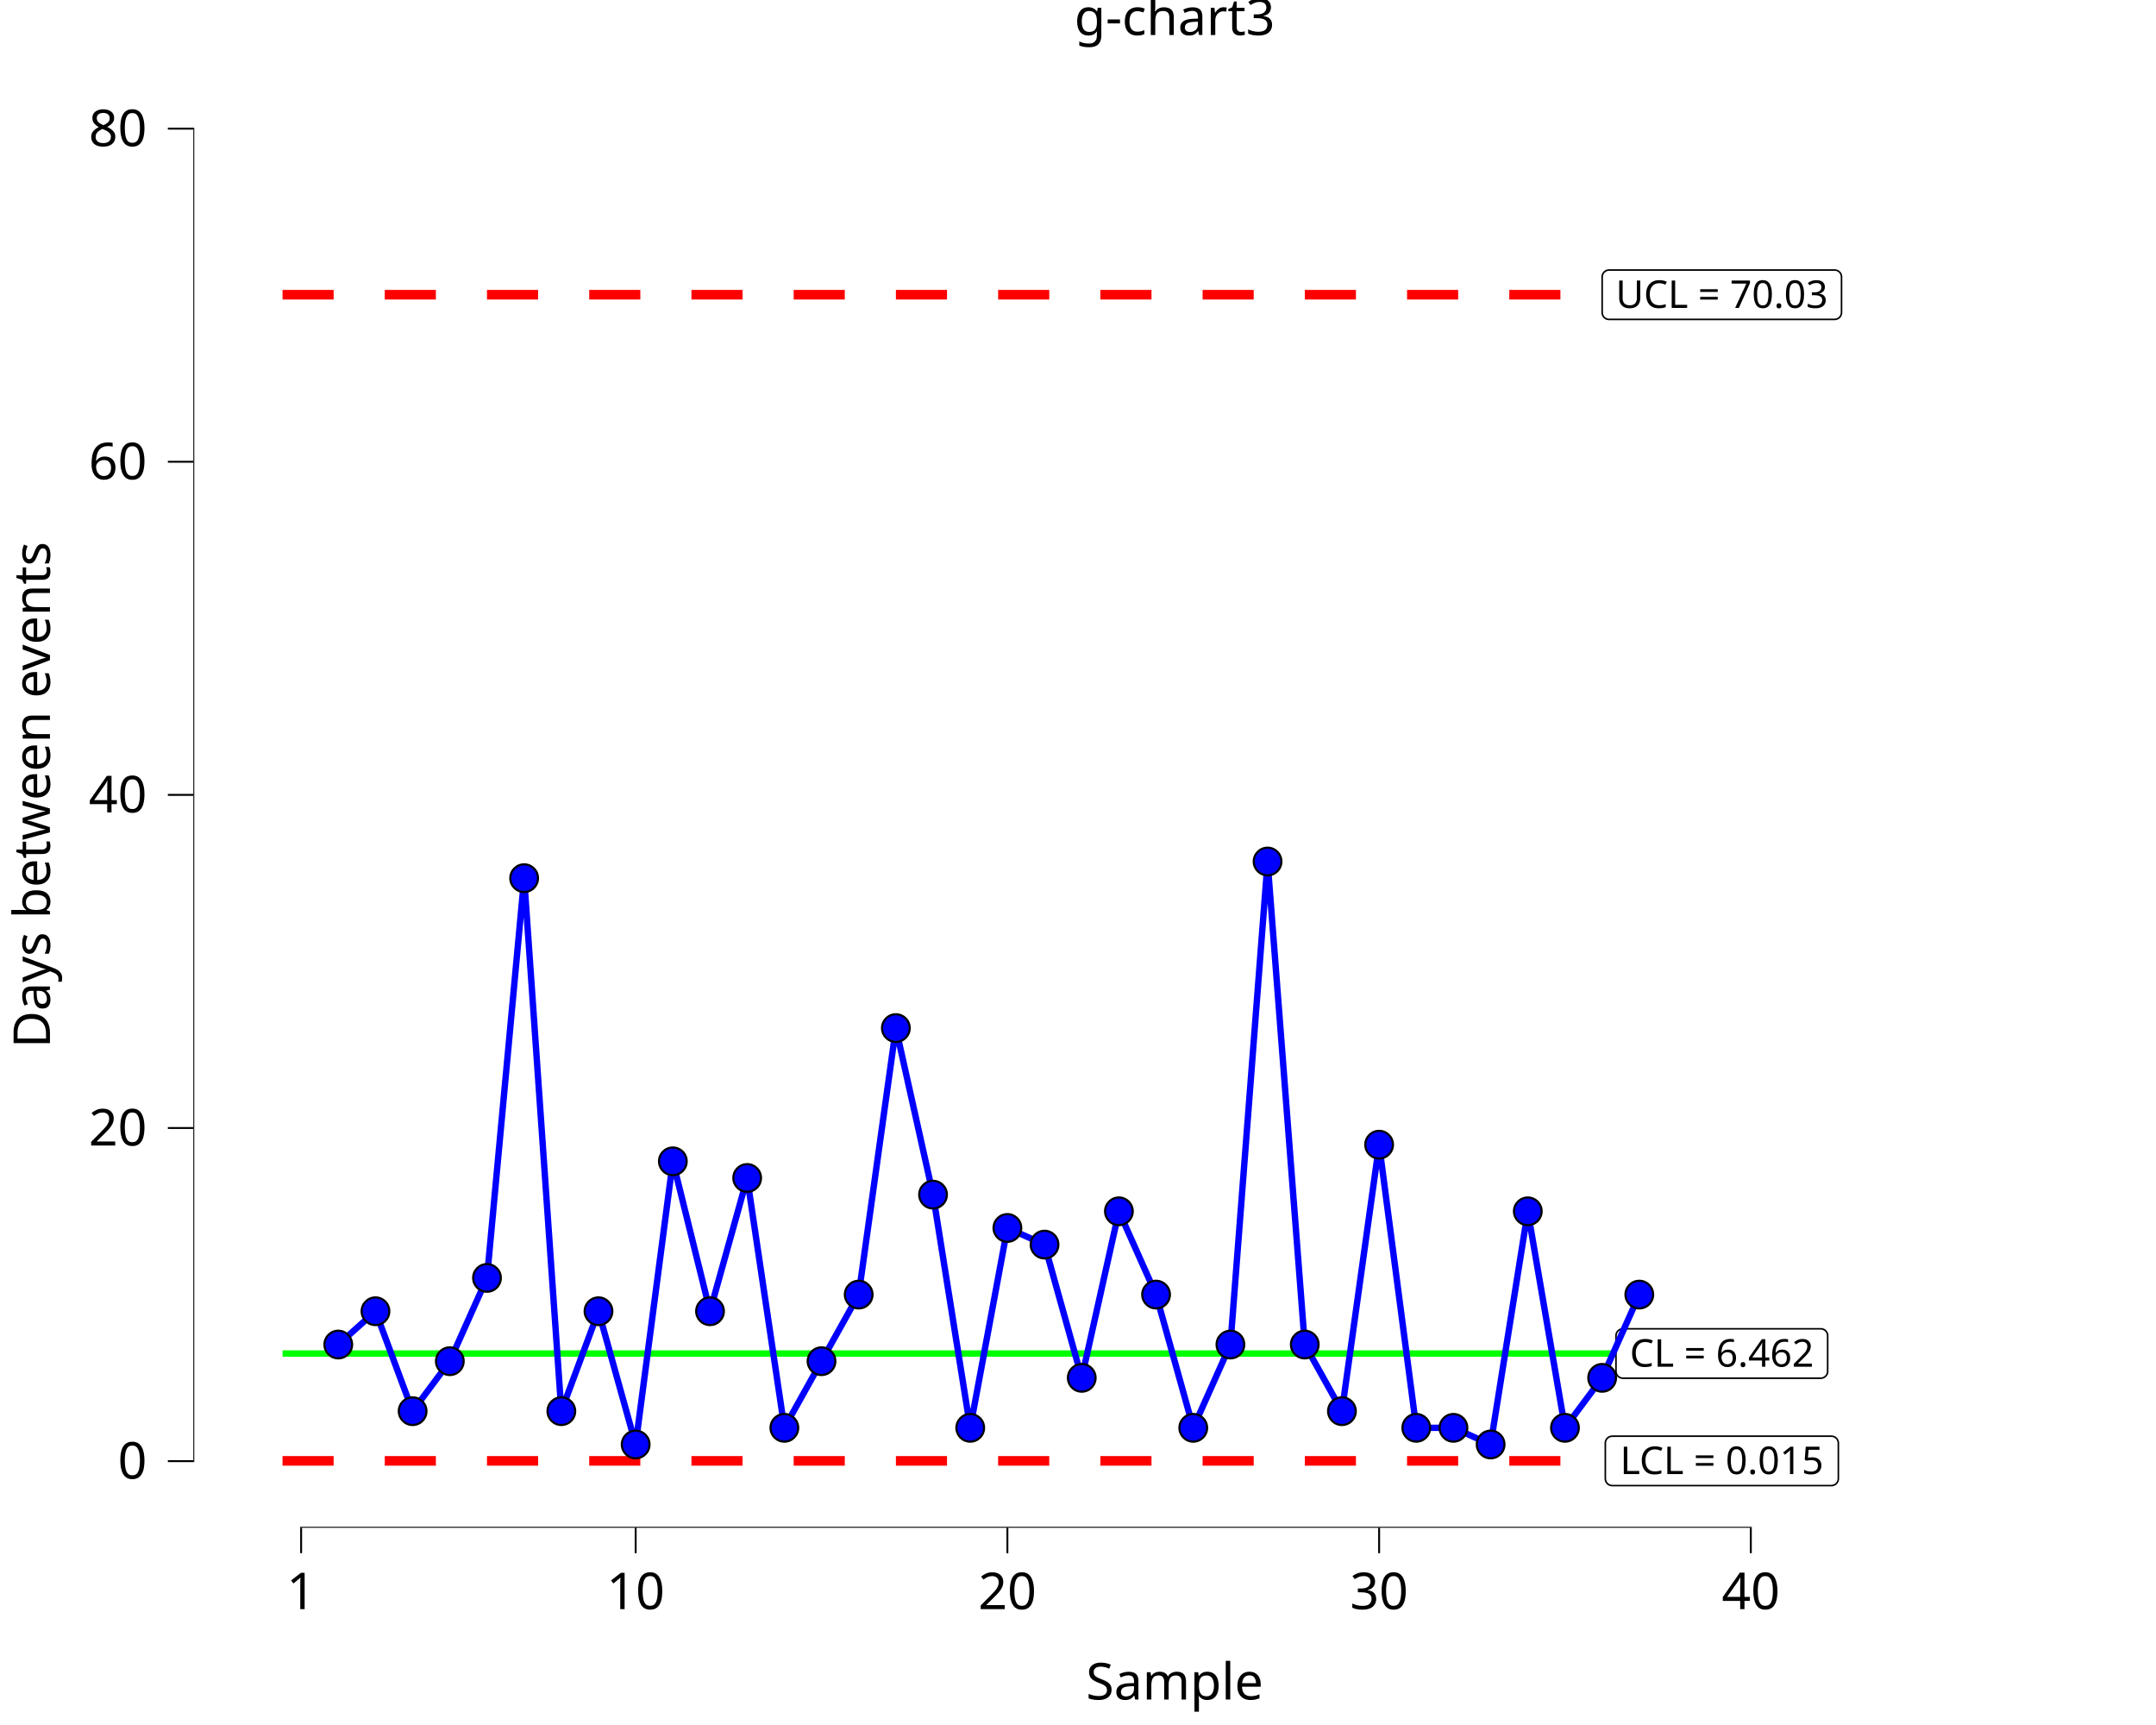
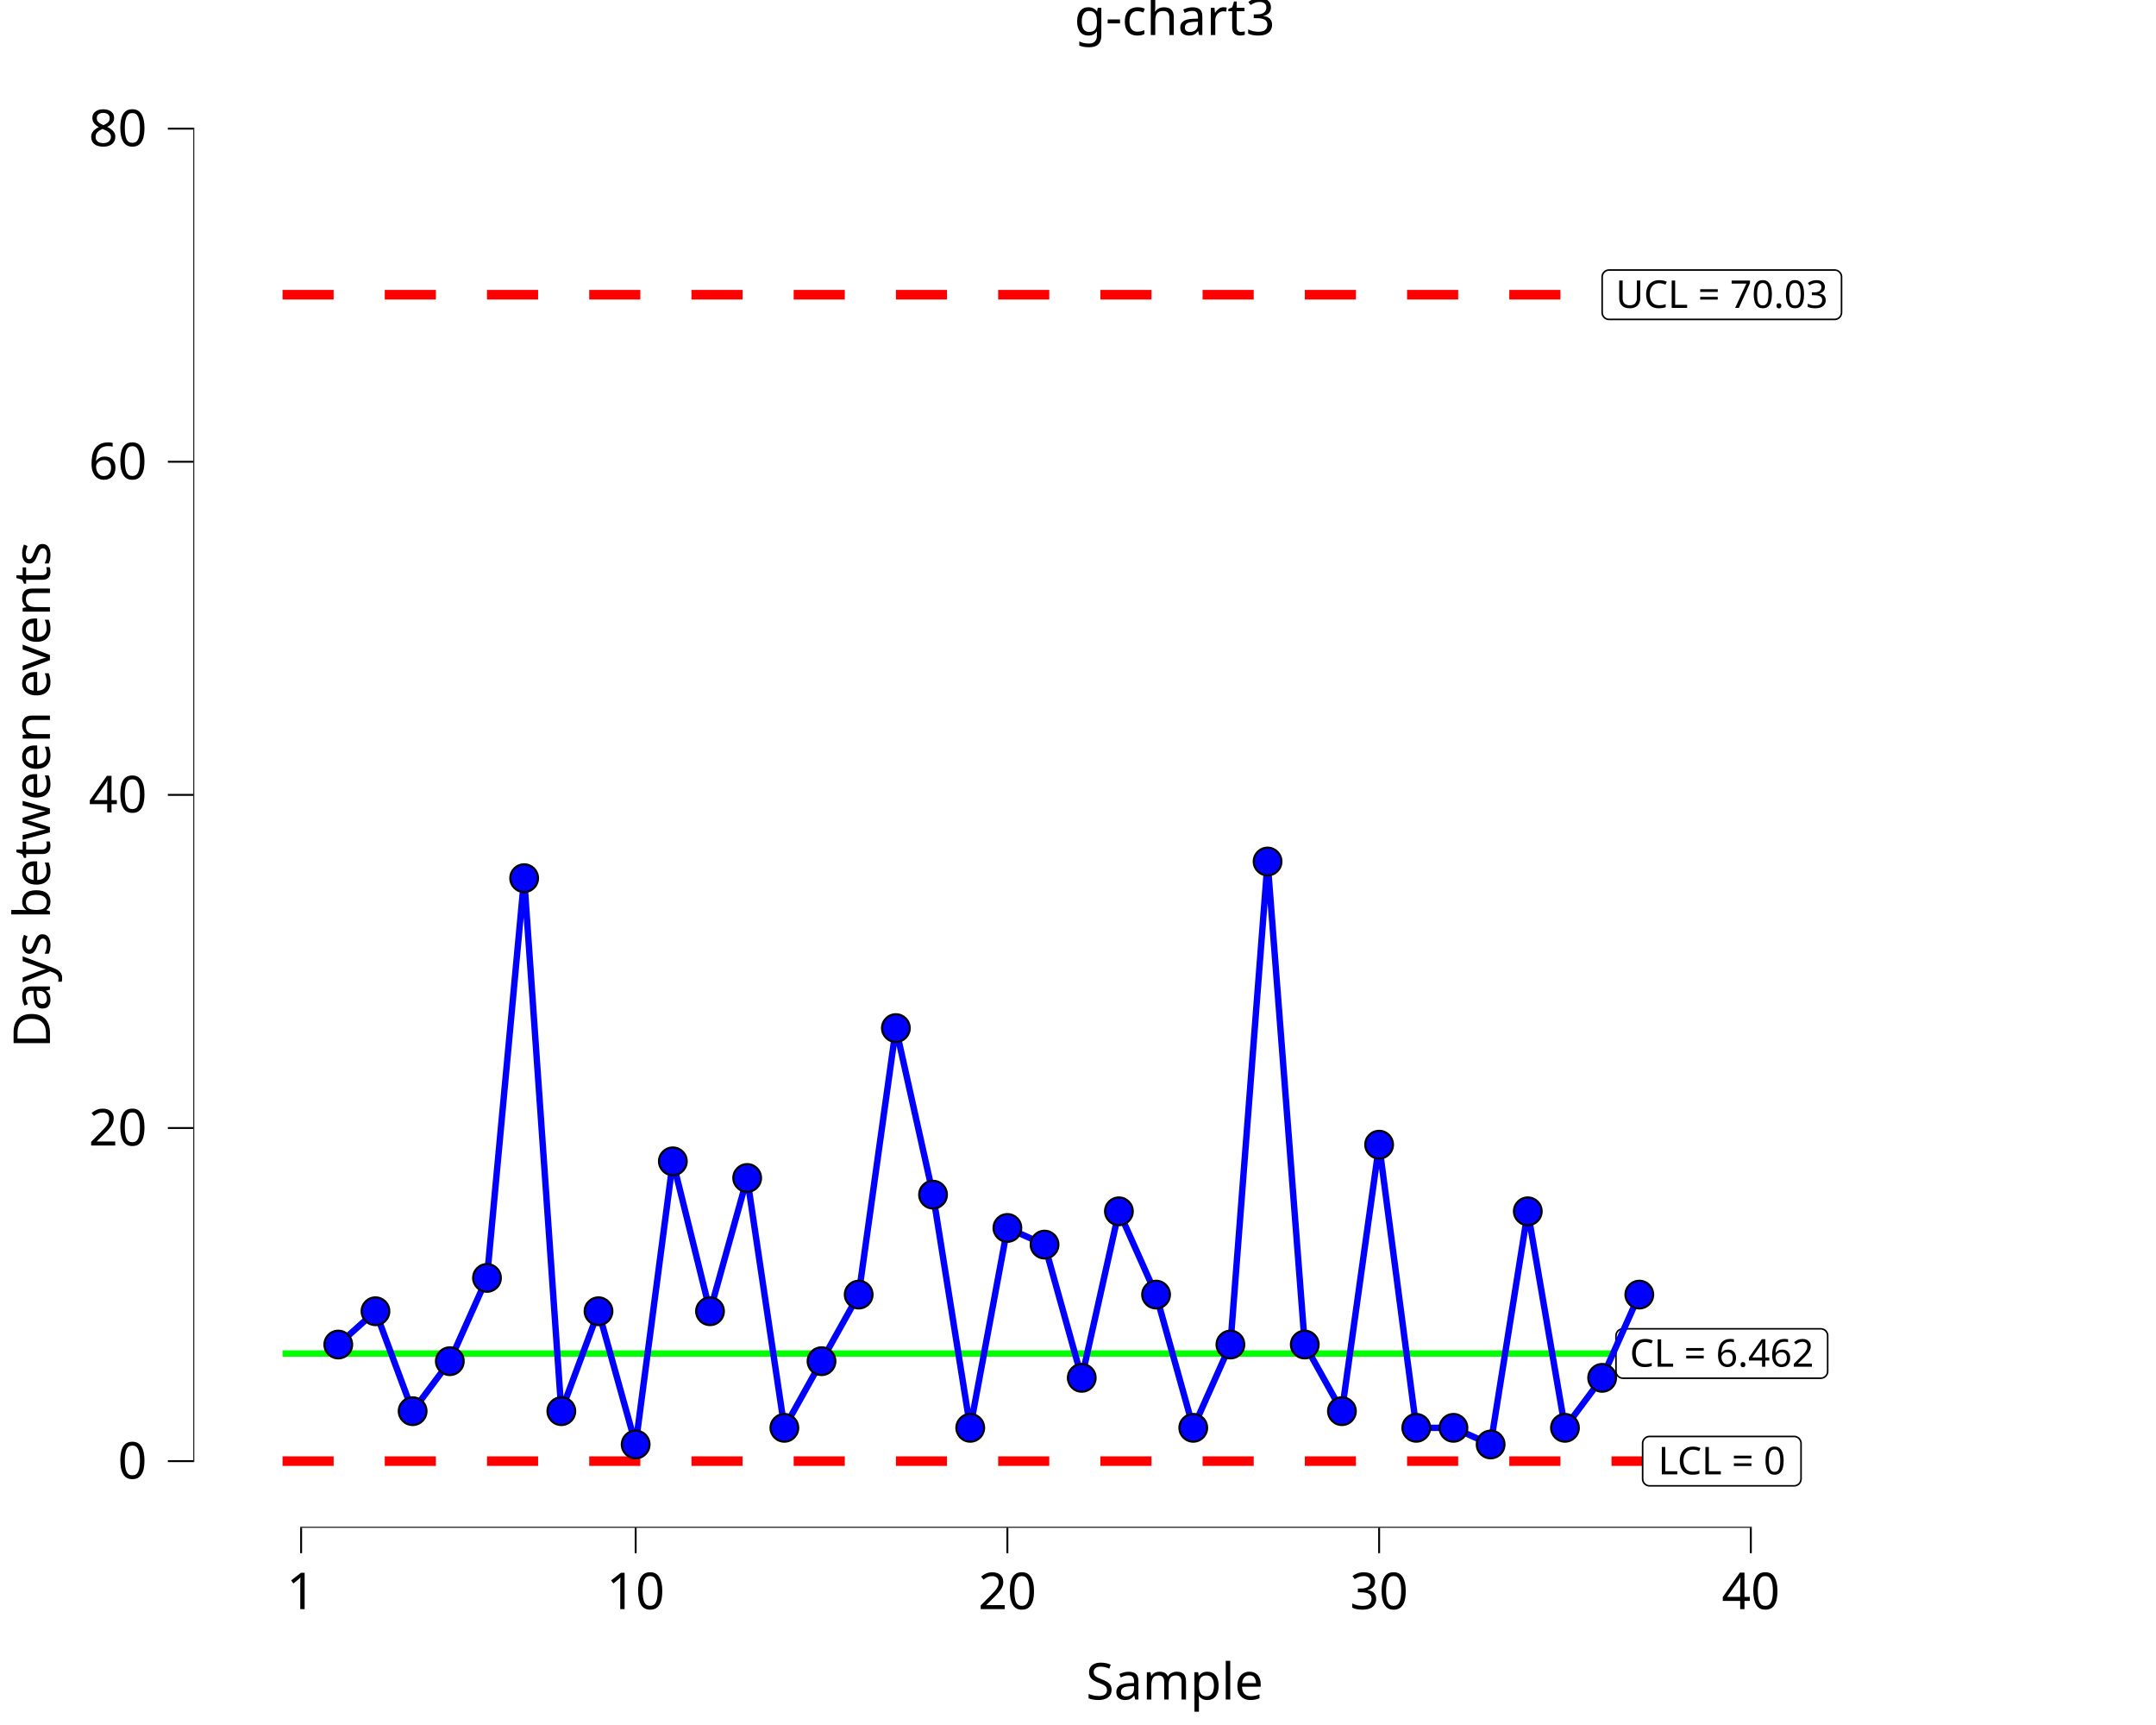
<svg xmlns="http://www.w3.org/2000/svg" class="svglite" data-engine-version="2.0" width="720.00pt" height="576.00pt" viewBox="0 0 720.00 576.00">
  <defs>
    <style type="text/css">
    .svglite line, .svglite polyline, .svglite polygon, .svglite path, .svglite rect, .svglite circle {
      fill: none;
      stroke: #000000;
      stroke-linecap: round;
      stroke-linejoin: round;
      stroke-miterlimit: 10.00;
    }
  </style>
  </defs>
  <rect width="100%" height="100%" style="stroke: none; fill: #FFFFFF;" />
  <defs>
    <clipPath id="cpMC4wMHw3MjAuMDB8MC4wMHw1NzYuMDA=">
      <rect x="0.00" y="0.00" width="720.00" height="576.00" />
    </clipPath>
  </defs>
  <g clip-path="url(#cpMC4wMHw3MjAuMDB8MC4wMHw1NzYuMDA=)">
    <rect x="-0" y="0.00" width="720.00" height="576.00" style="stroke-width: 10.67; stroke: none;" />
  </g>
  <defs>
    <clipPath id="cpNjQuNTZ8NzIwLjAwfDIwLjcxfDUxMC4xNA==">
      <rect x="64.56" y="20.71" width="655.44" height="489.43" />
    </clipPath>
  </defs>
  <g clip-path="url(#cpNjQuNTZ8NzIwLjAwfDIwLjcxfDUxMC4xNA==)">
    <rect x="64.56" y="20.71" width="655.44" height="489.43" style="stroke-width: 10.67; stroke: none;" />
    <polyline points="94.35,451.95 106.77,451.95 106.77,451.95 119.18,451.95 119.18,451.95 131.59,451.95 131.59,451.95 144.01,451.95 144.01,451.95 156.42,451.95 156.42,451.95 168.84,451.95 168.84,451.95 181.25,451.95 181.25,451.95 193.66,451.95 193.66,451.95 206.08,451.95 206.08,451.95 218.49,451.95 218.49,451.95 230.90,451.95 230.90,451.95 243.32,451.95 243.32,451.95 255.73,451.95 255.73,451.95 268.14,451.95 268.14,451.95 280.56,451.95 280.56,451.95 292.97,451.95 292.97,451.95 305.39,451.95 305.39,451.95 317.80,451.95 317.80,451.95 330.21,451.95 330.21,451.95 342.63,451.95 342.63,451.95 355.04,451.95 355.04,451.95 367.45,451.95 367.45,451.95 379.87,451.95 379.87,451.95 392.28,451.95 392.28,451.95 404.69,451.95 404.69,451.95 417.11,451.95 417.11,451.95 429.52,451.95 429.52,451.95 441.94,451.95 441.94,451.95 454.35,451.95 454.35,451.95 466.76,451.95 466.76,451.95 479.18,451.95 479.18,451.95 491.59,451.95 491.59,451.95 504.00,451.95 504.00,451.95 516.42,451.95 516.42,451.95 528.83,451.95 528.83,451.95 541.24,451.95 541.24,451.95 553.66,451.95 553.66,451.95 " style="stroke-width: 2.13; stroke: #00FF00; stroke-linecap: butt;" />
    <polyline points="94.35,98.41 106.77,98.41 106.77,98.41 119.18,98.41 119.18,98.41 131.59,98.41 131.59,98.41 144.01,98.41 144.01,98.41 156.42,98.41 156.42,98.41 168.84,98.41 168.84,98.41 181.25,98.41 181.25,98.41 193.66,98.41 193.66,98.41 206.08,98.41 206.08,98.41 218.49,98.41 218.49,98.41 230.90,98.41 230.90,98.41 243.32,98.41 243.32,98.41 255.73,98.41 255.73,98.41 268.14,98.41 268.14,98.41 280.56,98.41 280.56,98.41 292.97,98.41 292.97,98.41 305.39,98.41 305.39,98.41 317.80,98.41 317.80,98.41 330.21,98.41 330.21,98.41 342.63,98.41 342.63,98.41 355.04,98.41 355.04,98.41 367.45,98.41 367.45,98.41 379.87,98.41 379.87,98.41 392.28,98.41 392.28,98.41 404.69,98.41 404.69,98.41 417.11,98.41 417.11,98.41 429.52,98.41 429.52,98.41 441.94,98.41 441.94,98.41 454.35,98.41 454.35,98.41 466.76,98.41 466.76,98.41 479.18,98.41 479.18,98.41 491.59,98.41 491.59,98.41 504.00,98.41 504.00,98.41 516.42,98.41 516.42,98.41 528.83,98.41 528.83,98.41 541.24,98.41 541.24,98.41 553.66,98.41 553.66,98.41 " style="stroke-width: 3.20; stroke: #FF0000; stroke-dasharray: 17.07,17.07; stroke-linecap: butt;" />
-     <polyline points="94.35,487.81 106.77,487.81 106.77,487.81 119.18,487.81 119.18,487.81 131.59,487.81 131.59,487.81 144.01,487.81 144.01,487.81 156.42,487.81 156.42,487.81 168.84,487.81 168.84,487.81 181.25,487.81 181.25,487.81 193.66,487.81 193.66,487.81 206.08,487.81 206.08,487.81 218.49,487.81 218.49,487.81 230.90,487.81 230.90,487.81 243.32,487.81 243.32,487.81 255.73,487.81 255.73,487.81 268.14,487.81 268.14,487.81 280.56,487.81 280.56,487.81 292.97,487.81 292.97,487.81 305.39,487.81 305.39,487.81 317.80,487.81 317.80,487.81 330.21,487.81 330.21,487.81 342.63,487.81 342.63,487.81 355.04,487.81 355.04,487.81 367.45,487.81 367.45,487.81 379.87,487.81 379.87,487.81 392.28,487.81 392.28,487.81 404.69,487.81 404.69,487.81 417.11,487.81 417.11,487.81 429.52,487.81 429.52,487.81 441.94,487.81 441.94,487.81 454.35,487.81 454.35,487.81 466.76,487.81 466.76,487.81 479.18,487.81 479.18,487.81 491.59,487.81 491.59,487.81 504.00,487.81 504.00,487.81 516.42,487.81 516.42,487.81 528.83,487.81 528.83,487.81 541.24,487.81 541.24,487.81 553.66,487.81 553.66,487.81 " style="stroke-width: 3.20; stroke: #FF0000; stroke-dasharray: 17.07,17.07; stroke-linecap: butt;" />
+     <polyline points="94.35,487.89 106.77,487.89 106.77,487.89 119.18,487.89 119.18,487.89 131.59,487.89 131.59,487.89 144.01,487.89 144.01,487.89 156.42,487.89 156.42,487.89 168.84,487.89 168.84,487.89 181.25,487.89 181.25,487.89 193.66,487.89 193.66,487.89 206.08,487.89 206.08,487.89 218.49,487.89 218.49,487.89 230.90,487.89 230.90,487.89 243.32,487.89 243.32,487.89 255.73,487.89 255.73,487.89 268.14,487.89 268.14,487.89 280.56,487.89 280.56,487.89 292.97,487.89 292.97,487.89 305.39,487.89 305.39,487.89 317.80,487.89 317.80,487.89 330.21,487.89 330.21,487.89 342.63,487.89 342.63,487.89 355.04,487.89 355.04,487.89 367.45,487.89 367.45,487.89 379.87,487.89 379.87,487.89 392.28,487.89 392.28,487.89 404.69,487.89 404.69,487.89 417.11,487.89 417.11,487.89 429.52,487.89 429.52,487.89 441.94,487.89 441.94,487.89 454.35,487.89 454.35,487.89 466.76,487.89 466.76,487.89 479.18,487.89 479.18,487.89 491.59,487.89 491.59,487.89 504.00,487.89 504.00,487.89 516.42,487.89 516.42,487.89 528.83,487.89 528.83,487.89 541.24,487.89 541.24,487.89 553.66,487.89 553.66,487.89 " style="stroke-width: 3.20; stroke: #FF0000; stroke-dasharray: 17.07,17.07; stroke-linecap: butt;" />
    <polygon points="541.97,460.20 608.05,460.20 607.96,460.20 608.33,460.18 608.69,460.11 609.04,459.97 609.36,459.79 609.65,459.55 609.89,459.28 610.09,458.96 610.24,458.62 610.33,458.26 610.35,457.89 610.35,457.89 610.35,446.01 610.35,446.01 610.33,445.64 610.24,445.28 610.09,444.94 609.89,444.62 609.65,444.35 609.36,444.11 609.04,443.93 608.69,443.79 608.33,443.72 608.05,443.70 541.97,443.70 542.25,443.72 541.87,443.71 541.51,443.75 541.15,443.85 540.82,444.01 540.51,444.22 540.24,444.48 540.02,444.78 539.85,445.10 539.73,445.46 539.67,445.82 539.66,446.01 539.66,457.89 539.67,457.71 539.67,458.08 539.73,458.44 539.85,458.80 540.02,459.12 540.24,459.42 540.51,459.68 540.82,459.89 541.15,460.05 541.51,460.15 541.87,460.20 " style="stroke-width: 0.53; fill: #FFFFFF;" />
    <text x="575.01" y="456.36" text-anchor="middle" style="font-size: 12.80px; font-family: sans;" textLength="63.01px" lengthAdjust="spacingAndGlyphs">CL = 6.462</text>
-     <polygon points="538.41,496.06 611.61,496.06 611.52,496.05 611.89,496.04 612.25,495.96 612.60,495.83 612.92,495.65 613.21,495.41 613.45,495.14 613.65,494.82 613.80,494.48 613.89,494.12 613.92,493.75 613.92,493.75 613.92,481.87 613.92,481.87 613.89,481.50 613.80,481.14 613.65,480.80 613.45,480.48 613.21,480.20 612.92,479.97 612.60,479.78 612.25,479.65 611.89,479.58 611.61,479.56 538.41,479.56 538.68,479.58 538.31,479.56 537.95,479.61 537.59,479.71 537.25,479.87 536.95,480.08 536.68,480.34 536.46,480.63 536.29,480.96 536.17,481.31 536.11,481.68 536.10,481.87 536.10,493.75 536.11,493.57 536.11,493.94 536.17,494.30 536.29,494.65 536.46,494.98 536.68,495.28 536.95,495.54 537.25,495.75 537.59,495.91 537.95,496.01 538.31,496.05 " style="stroke-width: 0.53; fill: #FFFFFF;" />
-     <text x="575.01" y="492.21" text-anchor="middle" style="font-size: 12.80px; font-family: sans;" textLength="70.13px" lengthAdjust="spacingAndGlyphs">LCL = 0.015</text>
+     <polygon points="550.87,496.14 599.15,496.14 599.06,496.14 599.43,496.12 599.79,496.05 600.14,495.92 600.46,495.73 600.75,495.50 600.99,495.22 601.19,494.91 601.34,494.56 601.43,494.20 601.46,493.84 601.46,493.84 601.46,481.95 601.46,481.95 601.43,481.58 601.34,481.22 601.19,480.88 600.99,480.57 600.75,480.29 600.46,480.05 600.14,479.87 599.79,479.74 599.43,479.66 599.15,479.65 550.87,479.65 551.15,479.66 550.77,479.65 550.41,479.69 550.05,479.80 549.72,479.95 549.41,480.17 549.14,480.42 548.92,480.72 548.75,481.05 548.63,481.40 548.57,481.77 548.56,481.95 548.56,493.84 548.57,493.65 548.57,494.02 548.63,494.39 548.75,494.74 548.92,495.07 549.14,495.36 549.41,495.62 549.72,495.83 550.05,495.99 550.41,496.09 550.77,496.14 " style="stroke-width: 0.53; fill: #FFFFFF;" />
+     <text x="575.01" y="492.30" text-anchor="middle" style="font-size: 12.80px; font-family: sans;" textLength="45.21px" lengthAdjust="spacingAndGlyphs">LCL = 0</text>
    <polygon points="537.34,106.65 612.68,106.65 612.58,106.65 612.95,106.64 613.32,106.56 613.66,106.43 613.98,106.25 614.27,106.01 614.52,105.73 614.72,105.42 614.86,105.08 614.95,104.72 614.98,104.35 614.98,104.35 614.98,92.47 614.98,92.47 614.95,92.10 614.86,91.74 614.72,91.39 614.52,91.08 614.27,90.80 613.98,90.57 613.66,90.38 613.32,90.25 612.95,90.18 612.68,90.16 537.34,90.16 537.62,90.18 537.25,90.16 536.88,90.21 536.53,90.31 536.19,90.47 535.89,90.68 535.62,90.94 535.40,91.23 535.22,91.56 535.11,91.91 535.05,92.28 535.04,92.47 535.04,104.35 535.05,104.16 535.05,104.54 535.11,104.90 535.22,105.25 535.40,105.58 535.62,105.88 535.89,106.14 536.19,106.35 536.53,106.51 536.88,106.61 537.25,106.65 " style="stroke-width: 0.53; fill: #FFFFFF;" />
    <text x="575.01" y="102.81" text-anchor="middle" style="font-size: 12.80px; font-family: sans;" textLength="72.26px" lengthAdjust="spacingAndGlyphs">UCL = 70.03</text>
    <polyline points="112.97,448.96 125.39,437.84 137.80,471.21 150.22,454.52 162.63,426.71 175.04,293.23 187.46,471.21 199.87,437.84 212.28,482.33 224.70,387.78 237.11,437.84 249.52,393.34 261.94,476.77 274.35,454.52 286.76,432.28 299.18,343.29 311.59,398.91 324.01,476.77 336.42,410.03 348.83,415.59 361.25,460.08 373.66,404.47 386.07,432.28 398.49,476.77 410.90,448.96 423.31,287.67 435.73,448.96 448.14,471.21 460.56,382.22 472.97,476.77 485.38,476.77 497.80,482.33 510.21,404.47 522.62,476.77 535.04,460.08 547.45,432.28 " style="stroke-width: 2.13; stroke: #0000FF; stroke-linecap: butt;" />
    <circle cx="112.97" cy="448.96" r="4.62" style="stroke-width: 0.71; fill: #0000FF;" />
    <circle cx="125.39" cy="437.84" r="4.62" style="stroke-width: 0.71; fill: #0000FF;" />
    <circle cx="137.80" cy="471.21" r="4.62" style="stroke-width: 0.71; fill: #0000FF;" />
    <circle cx="150.22" cy="454.52" r="4.62" style="stroke-width: 0.71; fill: #0000FF;" />
    <circle cx="162.63" cy="426.71" r="4.62" style="stroke-width: 0.71; fill: #0000FF;" />
    <circle cx="175.04" cy="293.23" r="4.62" style="stroke-width: 0.71; fill: #0000FF;" />
    <circle cx="187.46" cy="471.21" r="4.62" style="stroke-width: 0.71; fill: #0000FF;" />
    <circle cx="199.87" cy="437.84" r="4.62" style="stroke-width: 0.71; fill: #0000FF;" />
    <circle cx="212.28" cy="482.33" r="4.62" style="stroke-width: 0.71; fill: #0000FF;" />
    <circle cx="224.70" cy="387.78" r="4.62" style="stroke-width: 0.71; fill: #0000FF;" />
    <circle cx="237.11" cy="437.84" r="4.62" style="stroke-width: 0.71; fill: #0000FF;" />
    <circle cx="249.52" cy="393.34" r="4.62" style="stroke-width: 0.71; fill: #0000FF;" />
    <circle cx="261.94" cy="476.77" r="4.62" style="stroke-width: 0.71; fill: #0000FF;" />
    <circle cx="274.35" cy="454.52" r="4.62" style="stroke-width: 0.71; fill: #0000FF;" />
    <circle cx="286.76" cy="432.28" r="4.62" style="stroke-width: 0.71; fill: #0000FF;" />
    <circle cx="299.18" cy="343.29" r="4.62" style="stroke-width: 0.71; fill: #0000FF;" />
    <circle cx="311.59" cy="398.91" r="4.62" style="stroke-width: 0.71; fill: #0000FF;" />
    <circle cx="324.01" cy="476.77" r="4.62" style="stroke-width: 0.71; fill: #0000FF;" />
    <circle cx="336.42" cy="410.03" r="4.62" style="stroke-width: 0.71; fill: #0000FF;" />
    <circle cx="348.83" cy="415.59" r="4.62" style="stroke-width: 0.71; fill: #0000FF;" />
    <circle cx="361.25" cy="460.08" r="4.62" style="stroke-width: 0.71; fill: #0000FF;" />
    <circle cx="373.66" cy="404.47" r="4.62" style="stroke-width: 0.71; fill: #0000FF;" />
    <circle cx="386.07" cy="432.28" r="4.62" style="stroke-width: 0.71; fill: #0000FF;" />
    <circle cx="398.49" cy="476.77" r="4.62" style="stroke-width: 0.71; fill: #0000FF;" />
    <circle cx="410.90" cy="448.96" r="4.62" style="stroke-width: 0.71; fill: #0000FF;" />
    <circle cx="423.31" cy="287.67" r="4.62" style="stroke-width: 0.71; fill: #0000FF;" />
    <circle cx="435.73" cy="448.96" r="4.62" style="stroke-width: 0.71; fill: #0000FF;" />
    <circle cx="448.14" cy="471.21" r="4.62" style="stroke-width: 0.71; fill: #0000FF;" />
    <circle cx="460.56" cy="382.22" r="4.62" style="stroke-width: 0.71; fill: #0000FF;" />
    <circle cx="472.97" cy="476.77" r="4.62" style="stroke-width: 0.71; fill: #0000FF;" />
    <circle cx="485.38" cy="476.77" r="4.62" style="stroke-width: 0.71; fill: #0000FF;" />
    <circle cx="497.80" cy="482.33" r="4.62" style="stroke-width: 0.71; fill: #0000FF;" />
    <circle cx="510.21" cy="404.47" r="4.62" style="stroke-width: 0.71; fill: #0000FF;" />
    <circle cx="522.62" cy="476.77" r="4.62" style="stroke-width: 0.71; fill: #0000FF;" />
    <circle cx="535.04" cy="460.08" r="4.62" style="stroke-width: 0.71; fill: #0000FF;" />
    <circle cx="547.45" cy="432.28" r="4.62" style="stroke-width: 0.71; fill: #0000FF;" />
    <line x1="100.24" y1="510.14" x2="585.01" y2="510.14" style="stroke-width: 0.64; stroke-linecap: butt;" />
    <line x1="64.56" y1="488.21" x2="64.56" y2="42.64" style="stroke-width: 0.64; stroke-linecap: butt;" />
    <rect x="64.56" y="20.71" width="655.44" height="489.43" style="stroke-width: 0.00; stroke: none;" />
  </g>
  <g clip-path="url(#cpMC4wMHw3MjAuMDB8MC4wMHw1NzYuMDA=)">
    <polyline points="64.56,510.14 64.56,20.71 " style="stroke-width: 0.00; stroke: none; stroke-linecap: butt;" />
    <text x="49.08" y="493.74" text-anchor="end" style="font-size: 17.00px; font-family: sans;" textLength="9.46px" lengthAdjust="spacingAndGlyphs">0</text>
    <text x="49.08" y="382.51" text-anchor="end" style="font-size: 17.00px; font-family: sans;" textLength="18.91px" lengthAdjust="spacingAndGlyphs">20</text>
    <text x="49.08" y="271.27" text-anchor="end" style="font-size: 17.00px; font-family: sans;" textLength="18.91px" lengthAdjust="spacingAndGlyphs">40</text>
    <text x="49.08" y="160.04" text-anchor="end" style="font-size: 17.00px; font-family: sans;" textLength="18.91px" lengthAdjust="spacingAndGlyphs">60</text>
    <text x="49.08" y="48.80" text-anchor="end" style="font-size: 17.00px; font-family: sans;" textLength="18.91px" lengthAdjust="spacingAndGlyphs">80</text>
    <polyline points="56.06,487.89 64.56,487.89 " style="stroke-width: 0.64; stroke-linecap: butt;" />
    <polyline points="56.06,376.66 64.56,376.66 " style="stroke-width: 0.64; stroke-linecap: butt;" />
    <polyline points="56.06,265.42 64.56,265.42 " style="stroke-width: 0.64; stroke-linecap: butt;" />
    <polyline points="56.06,154.19 64.56,154.19 " style="stroke-width: 0.64; stroke-linecap: butt;" />
    <polyline points="56.06,42.95 64.56,42.95 " style="stroke-width: 0.64; stroke-linecap: butt;" />
    <polyline points="64.56,510.14 720.00,510.14 " style="stroke-width: 0.00; stroke: none; stroke-linecap: butt;" />
    <polyline points="100.56,518.64 100.56,510.14 " style="stroke-width: 0.64; stroke-linecap: butt;" />
    <polyline points="212.28,518.64 212.28,510.14 " style="stroke-width: 0.64; stroke-linecap: butt;" />
    <polyline points="336.42,518.64 336.42,510.14 " style="stroke-width: 0.64; stroke-linecap: butt;" />
    <polyline points="460.56,518.64 460.56,510.14 " style="stroke-width: 0.64; stroke-linecap: butt;" />
    <polyline points="584.69,518.64 584.69,510.14 " style="stroke-width: 0.64; stroke-linecap: butt;" />
    <text x="100.56" y="537.32" text-anchor="middle" style="font-size: 17.00px; font-family: sans;" textLength="9.46px" lengthAdjust="spacingAndGlyphs">1</text>
    <text x="212.28" y="537.32" text-anchor="middle" style="font-size: 17.00px; font-family: sans;" textLength="18.91px" lengthAdjust="spacingAndGlyphs">10</text>
    <text x="336.42" y="537.32" text-anchor="middle" style="font-size: 17.00px; font-family: sans;" textLength="18.91px" lengthAdjust="spacingAndGlyphs">20</text>
    <text x="460.56" y="537.32" text-anchor="middle" style="font-size: 17.00px; font-family: sans;" textLength="18.91px" lengthAdjust="spacingAndGlyphs">30</text>
    <text x="584.69" y="537.32" text-anchor="middle" style="font-size: 17.00px; font-family: sans;" textLength="18.91px" lengthAdjust="spacingAndGlyphs">40</text>
    <text x="392.28" y="567.49" text-anchor="middle" style="font-size: 17.00px; font-family: sans;" textLength="57.65px" lengthAdjust="spacingAndGlyphs">Sample</text>
    <text transform="translate(16.68,265.42) rotate(-90)" text-anchor="middle" style="font-size: 17.00px; font-family: sans;" textLength="162.58px" lengthAdjust="spacingAndGlyphs">Days between events</text>
    <text x="392.28" y="11.70" text-anchor="middle" style="font-size: 17.00px; font-family: sans;" textLength="62.37px" lengthAdjust="spacingAndGlyphs">g-chart3</text>
  </g>
</svg>
